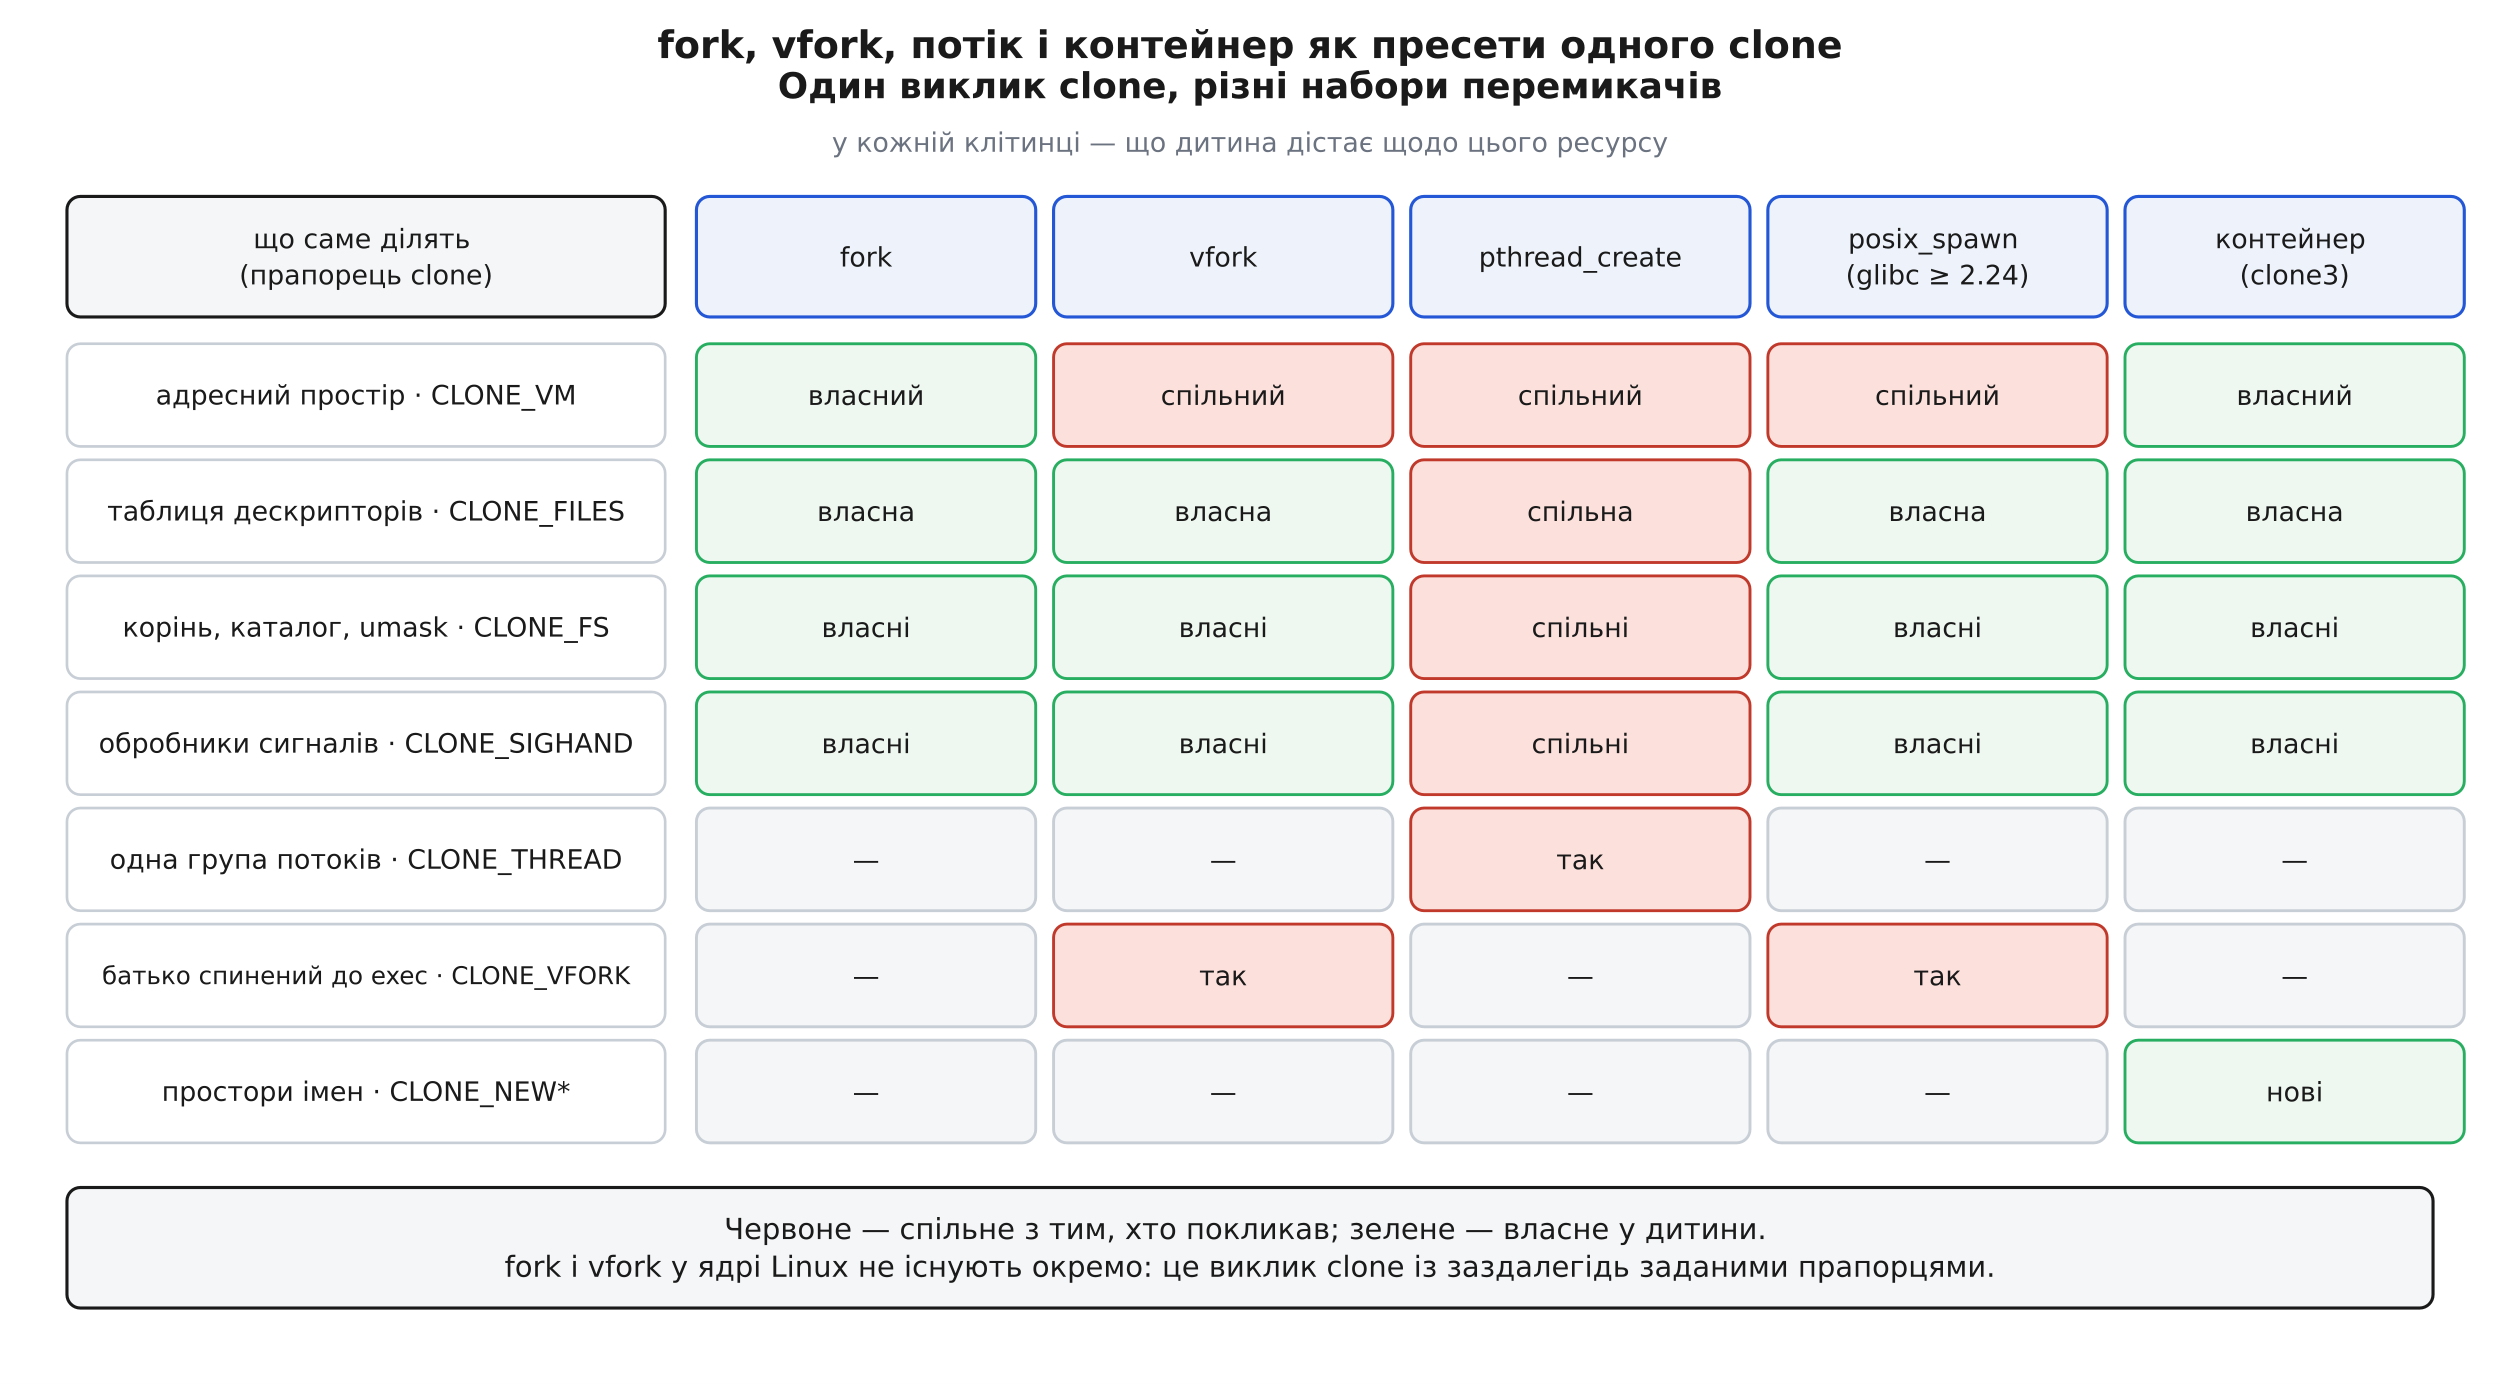
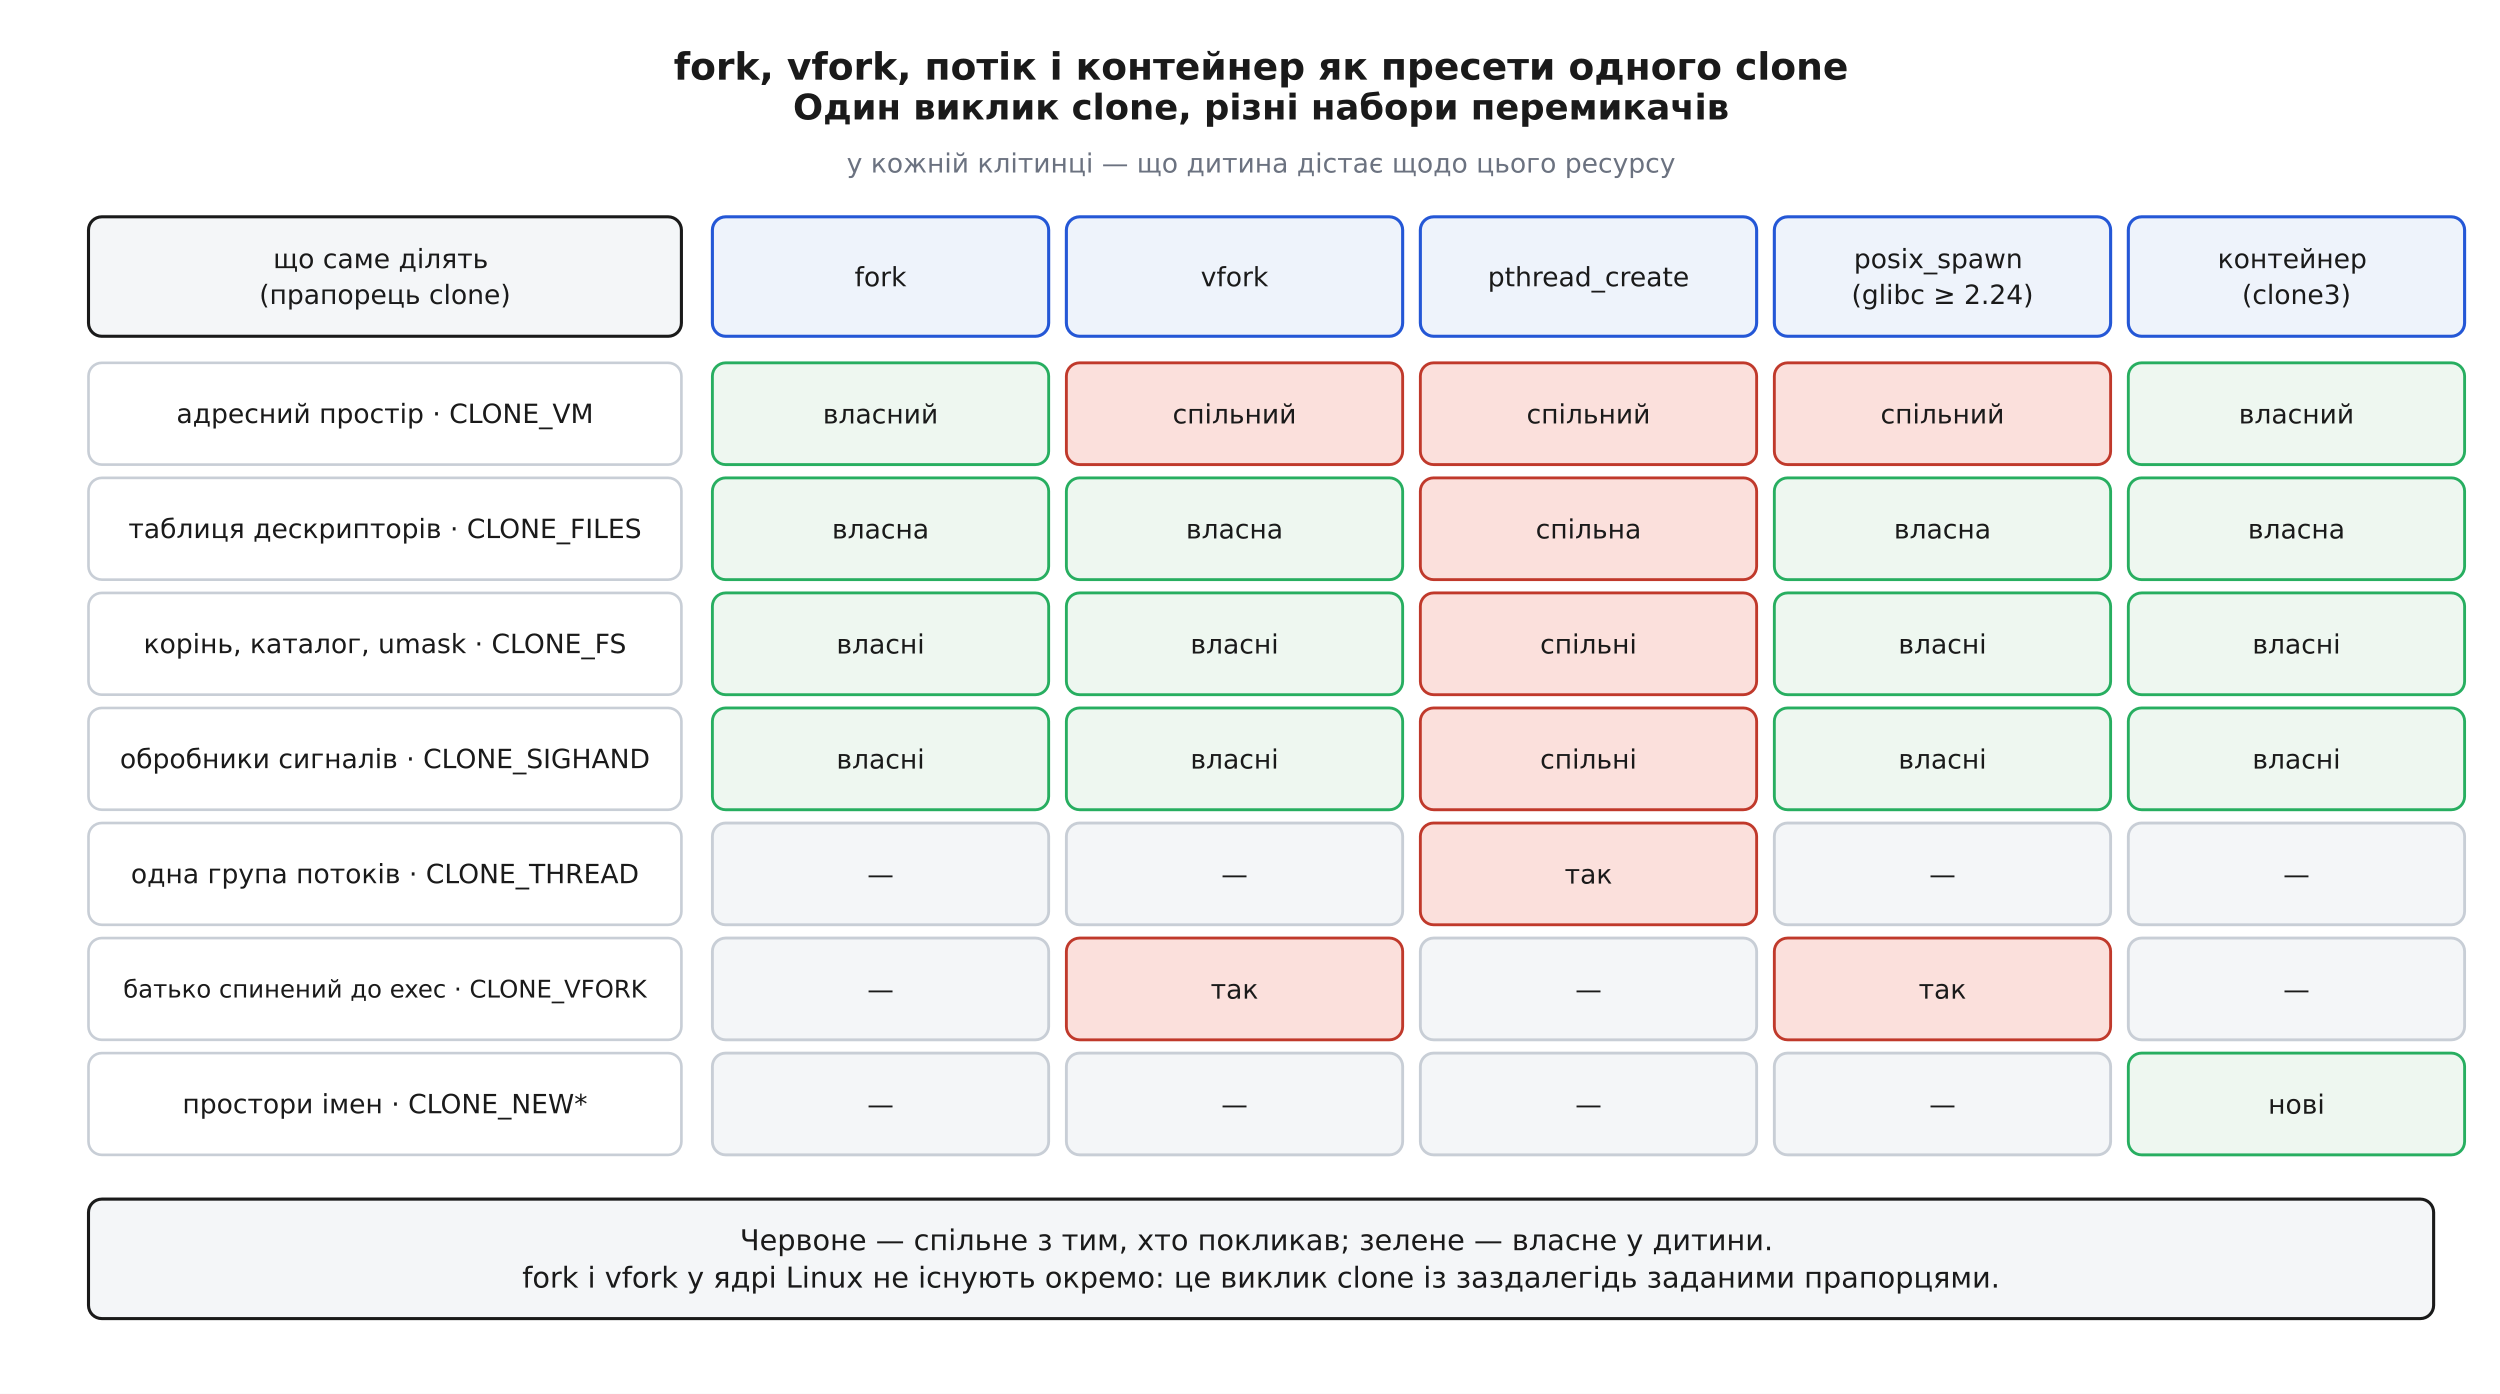
- <svg xmlns="http://www.w3.org/2000/svg" viewBox="0 0 1120 620" font-family="'Segoe UI', 'DejaVu Sans', Arial, sans-serif">
-   <rect width="1120" height="620" fill="#ffffff" />
+ <svg xmlns="http://www.w3.org/2000/svg" viewBox="-10 -10 1130 630" font-family="'Segoe UI', 'DejaVu Sans', Arial, sans-serif">
+   <rect x="-10" y="-10" width="1130" height="630" fill="#ffffff" />
  <defs>
    <marker id="arrow" viewBox="0 0 10 10" refX="9" refY="5" markerWidth="7" markerHeight="7" orient="auto-start-reverse">
      <path d="M0 0 L10 5 L0 10 z" fill="#333333" />
    </marker>
  </defs>
  <text x="560.0" y="26.0" font-family="'Segoe UI', 'DejaVu Sans', Arial, sans-serif" font-size="17" fill="#1a1a1a" text-anchor="middle" font-weight="700">fork, vfork, потік і контейнер як пресети одного clone</text>
  <text x="560.0" y="44.0" font-family="'Segoe UI', 'DejaVu Sans', Arial, sans-serif" font-size="16" fill="#1a1a1a" text-anchor="middle" font-weight="700">Один виклик clone, різні набори перемикачів</text>
  <text x="560.0" y="68.0" font-family="'Segoe UI', 'DejaVu Sans', Arial, sans-serif" font-size="12" fill="#6b7280" text-anchor="middle">у кожній клітинці — що дитина дістає щодо цього ресурсу</text>
  <rect x="30.0" y="88.0" width="268.0" height="54.0" rx="6" fill="#f4f6f8" stroke="#1a1a1a" stroke-width="1.4" />
  <text x="164.0" y="111.2" font-family="'Segoe UI', 'DejaVu Sans', Arial, sans-serif" font-size="12" fill="#1a1a1a" text-anchor="middle">
    <tspan x="164.0" dy="0.0">що саме ділять</tspan>
    <tspan x="164.0" dy="16.2">(прапорець clone)</tspan>
  </text>
  <rect x="312.0" y="88.0" width="152.0" height="54.0" rx="6" fill="#eef3fb" stroke="#2457d6" stroke-width="1.4" />
  <text x="388.0" y="119.4" font-family="'Segoe UI', 'DejaVu Sans', Arial, sans-serif" font-size="12" fill="#1a1a1a" text-anchor="middle">
    <tspan x="388.0" dy="0.0">fork</tspan>
  </text>
  <rect x="472.0" y="88.0" width="152.0" height="54.0" rx="6" fill="#eef3fb" stroke="#2457d6" stroke-width="1.4" />
  <text x="548.0" y="119.4" font-family="'Segoe UI', 'DejaVu Sans', Arial, sans-serif" font-size="12" fill="#1a1a1a" text-anchor="middle">
    <tspan x="548.0" dy="0.0">vfork</tspan>
  </text>
  <rect x="632.0" y="88.0" width="152.0" height="54.0" rx="6" fill="#eef3fb" stroke="#2457d6" stroke-width="1.4" />
  <text x="708.0" y="119.4" font-family="'Segoe UI', 'DejaVu Sans', Arial, sans-serif" font-size="12" fill="#1a1a1a" text-anchor="middle">
    <tspan x="708.0" dy="0.0">pthread_create</tspan>
  </text>
  <rect x="792.0" y="88.0" width="152.0" height="54.0" rx="6" fill="#eef3fb" stroke="#2457d6" stroke-width="1.4" />
  <text x="868.0" y="111.2" font-family="'Segoe UI', 'DejaVu Sans', Arial, sans-serif" font-size="12" fill="#1a1a1a" text-anchor="middle">
    <tspan x="868.0" dy="0.0">posix_spawn</tspan>
    <tspan x="868.0" dy="16.2">(glibc ≥ 2.24)</tspan>
  </text>
  <rect x="952.0" y="88.0" width="152.0" height="54.0" rx="6" fill="#eef3fb" stroke="#2457d6" stroke-width="1.4" />
  <text x="1028.0" y="111.2" font-family="'Segoe UI', 'DejaVu Sans', Arial, sans-serif" font-size="12" fill="#1a1a1a" text-anchor="middle">
    <tspan x="1028.0" dy="0.0">контейнер</tspan>
    <tspan x="1028.0" dy="16.2">(clone3)</tspan>
  </text>
  <rect x="30.0" y="154.0" width="268.0" height="46.0" rx="6" fill="#ffffff" stroke="#c8ced6" stroke-width="1.2" />
  <text x="164.0" y="181.2" font-family="'Segoe UI', 'DejaVu Sans', Arial, sans-serif" font-size="12" fill="#1a1a1a" text-anchor="middle">
    <tspan x="164.0" dy="0.0">адресний простір  ·  CLONE_VM</tspan>
  </text>
  <rect x="312.0" y="154.0" width="152.0" height="46.0" rx="6" fill="#eef7f0" stroke="#27ae60" stroke-width="1.3" />
  <text x="388.0" y="181.4" font-family="'Segoe UI', 'DejaVu Sans', Arial, sans-serif" font-size="12" fill="#1a1a1a" text-anchor="middle">
    <tspan x="388.0" dy="0.0">власний</tspan>
  </text>
  <rect x="472.0" y="154.0" width="152.0" height="46.0" rx="6" fill="#fbe0dc" stroke="#c0392b" stroke-width="1.3" />
  <text x="548.0" y="181.4" font-family="'Segoe UI', 'DejaVu Sans', Arial, sans-serif" font-size="12" fill="#1a1a1a" text-anchor="middle">
    <tspan x="548.0" dy="0.0">спільний</tspan>
  </text>
  <rect x="632.0" y="154.0" width="152.0" height="46.0" rx="6" fill="#fbe0dc" stroke="#c0392b" stroke-width="1.3" />
  <text x="708.0" y="181.4" font-family="'Segoe UI', 'DejaVu Sans', Arial, sans-serif" font-size="12" fill="#1a1a1a" text-anchor="middle">
    <tspan x="708.0" dy="0.0">спільний</tspan>
  </text>
  <rect x="792.0" y="154.0" width="152.0" height="46.0" rx="6" fill="#fbe0dc" stroke="#c0392b" stroke-width="1.3" />
  <text x="868.0" y="181.4" font-family="'Segoe UI', 'DejaVu Sans', Arial, sans-serif" font-size="12" fill="#1a1a1a" text-anchor="middle">
    <tspan x="868.0" dy="0.0">спільний</tspan>
  </text>
  <rect x="952.0" y="154.0" width="152.0" height="46.0" rx="6" fill="#eef7f0" stroke="#27ae60" stroke-width="1.3" />
  <text x="1028.0" y="181.4" font-family="'Segoe UI', 'DejaVu Sans', Arial, sans-serif" font-size="12" fill="#1a1a1a" text-anchor="middle">
    <tspan x="1028.0" dy="0.0">власний</tspan>
  </text>
  <rect x="30.0" y="206.0" width="268.0" height="46.0" rx="6" fill="#ffffff" stroke="#c8ced6" stroke-width="1.2" />
  <text x="164.0" y="233.2" font-family="'Segoe UI', 'DejaVu Sans', Arial, sans-serif" font-size="12" fill="#1a1a1a" text-anchor="middle">
    <tspan x="164.0" dy="0.0">таблиця дескрипторів  ·  CLONE_FILES</tspan>
  </text>
  <rect x="312.0" y="206.0" width="152.0" height="46.0" rx="6" fill="#eef7f0" stroke="#27ae60" stroke-width="1.3" />
  <text x="388.0" y="233.4" font-family="'Segoe UI', 'DejaVu Sans', Arial, sans-serif" font-size="12" fill="#1a1a1a" text-anchor="middle">
    <tspan x="388.0" dy="0.0">власна</tspan>
  </text>
  <rect x="472.0" y="206.0" width="152.0" height="46.0" rx="6" fill="#eef7f0" stroke="#27ae60" stroke-width="1.3" />
  <text x="548.0" y="233.4" font-family="'Segoe UI', 'DejaVu Sans', Arial, sans-serif" font-size="12" fill="#1a1a1a" text-anchor="middle">
    <tspan x="548.0" dy="0.0">власна</tspan>
  </text>
  <rect x="632.0" y="206.0" width="152.0" height="46.0" rx="6" fill="#fbe0dc" stroke="#c0392b" stroke-width="1.3" />
  <text x="708.0" y="233.4" font-family="'Segoe UI', 'DejaVu Sans', Arial, sans-serif" font-size="12" fill="#1a1a1a" text-anchor="middle">
    <tspan x="708.0" dy="0.0">спільна</tspan>
  </text>
  <rect x="792.0" y="206.0" width="152.0" height="46.0" rx="6" fill="#eef7f0" stroke="#27ae60" stroke-width="1.3" />
  <text x="868.0" y="233.4" font-family="'Segoe UI', 'DejaVu Sans', Arial, sans-serif" font-size="12" fill="#1a1a1a" text-anchor="middle">
    <tspan x="868.0" dy="0.0">власна</tspan>
  </text>
  <rect x="952.0" y="206.0" width="152.0" height="46.0" rx="6" fill="#eef7f0" stroke="#27ae60" stroke-width="1.3" />
  <text x="1028.0" y="233.4" font-family="'Segoe UI', 'DejaVu Sans', Arial, sans-serif" font-size="12" fill="#1a1a1a" text-anchor="middle">
    <tspan x="1028.0" dy="0.0">власна</tspan>
  </text>
  <rect x="30.0" y="258.0" width="268.0" height="46.0" rx="6" fill="#ffffff" stroke="#c8ced6" stroke-width="1.2" />
  <text x="164.0" y="285.2" font-family="'Segoe UI', 'DejaVu Sans', Arial, sans-serif" font-size="12" fill="#1a1a1a" text-anchor="middle">
    <tspan x="164.0" dy="0.0">корінь, каталог, umask  ·  CLONE_FS</tspan>
  </text>
  <rect x="312.0" y="258.0" width="152.0" height="46.0" rx="6" fill="#eef7f0" stroke="#27ae60" stroke-width="1.3" />
  <text x="388.0" y="285.4" font-family="'Segoe UI', 'DejaVu Sans', Arial, sans-serif" font-size="12" fill="#1a1a1a" text-anchor="middle">
    <tspan x="388.0" dy="0.0">власні</tspan>
  </text>
  <rect x="472.0" y="258.0" width="152.0" height="46.0" rx="6" fill="#eef7f0" stroke="#27ae60" stroke-width="1.3" />
  <text x="548.0" y="285.4" font-family="'Segoe UI', 'DejaVu Sans', Arial, sans-serif" font-size="12" fill="#1a1a1a" text-anchor="middle">
    <tspan x="548.0" dy="0.0">власні</tspan>
  </text>
  <rect x="632.0" y="258.0" width="152.0" height="46.0" rx="6" fill="#fbe0dc" stroke="#c0392b" stroke-width="1.3" />
  <text x="708.0" y="285.4" font-family="'Segoe UI', 'DejaVu Sans', Arial, sans-serif" font-size="12" fill="#1a1a1a" text-anchor="middle">
    <tspan x="708.0" dy="0.0">спільні</tspan>
  </text>
  <rect x="792.0" y="258.0" width="152.0" height="46.0" rx="6" fill="#eef7f0" stroke="#27ae60" stroke-width="1.3" />
  <text x="868.0" y="285.4" font-family="'Segoe UI', 'DejaVu Sans', Arial, sans-serif" font-size="12" fill="#1a1a1a" text-anchor="middle">
    <tspan x="868.0" dy="0.0">власні</tspan>
  </text>
  <rect x="952.0" y="258.0" width="152.0" height="46.0" rx="6" fill="#eef7f0" stroke="#27ae60" stroke-width="1.3" />
  <text x="1028.0" y="285.4" font-family="'Segoe UI', 'DejaVu Sans', Arial, sans-serif" font-size="12" fill="#1a1a1a" text-anchor="middle">
    <tspan x="1028.0" dy="0.0">власні</tspan>
  </text>
  <rect x="30.0" y="310.0" width="268.0" height="46.0" rx="6" fill="#ffffff" stroke="#c8ced6" stroke-width="1.2" />
  <text x="164.0" y="337.2" font-family="'Segoe UI', 'DejaVu Sans', Arial, sans-serif" font-size="12" fill="#1a1a1a" text-anchor="middle">
    <tspan x="164.0" dy="0.0">обробники сигналів  ·  CLONE_SIGHAND</tspan>
  </text>
  <rect x="312.0" y="310.0" width="152.0" height="46.0" rx="6" fill="#eef7f0" stroke="#27ae60" stroke-width="1.3" />
  <text x="388.0" y="337.4" font-family="'Segoe UI', 'DejaVu Sans', Arial, sans-serif" font-size="12" fill="#1a1a1a" text-anchor="middle">
    <tspan x="388.0" dy="0.0">власні</tspan>
  </text>
  <rect x="472.0" y="310.0" width="152.0" height="46.0" rx="6" fill="#eef7f0" stroke="#27ae60" stroke-width="1.3" />
  <text x="548.0" y="337.4" font-family="'Segoe UI', 'DejaVu Sans', Arial, sans-serif" font-size="12" fill="#1a1a1a" text-anchor="middle">
    <tspan x="548.0" dy="0.0">власні</tspan>
  </text>
  <rect x="632.0" y="310.0" width="152.0" height="46.0" rx="6" fill="#fbe0dc" stroke="#c0392b" stroke-width="1.3" />
  <text x="708.0" y="337.4" font-family="'Segoe UI', 'DejaVu Sans', Arial, sans-serif" font-size="12" fill="#1a1a1a" text-anchor="middle">
    <tspan x="708.0" dy="0.0">спільні</tspan>
  </text>
  <rect x="792.0" y="310.0" width="152.0" height="46.0" rx="6" fill="#eef7f0" stroke="#27ae60" stroke-width="1.3" />
  <text x="868.0" y="337.4" font-family="'Segoe UI', 'DejaVu Sans', Arial, sans-serif" font-size="12" fill="#1a1a1a" text-anchor="middle">
    <tspan x="868.0" dy="0.0">власні</tspan>
  </text>
  <rect x="952.0" y="310.0" width="152.0" height="46.0" rx="6" fill="#eef7f0" stroke="#27ae60" stroke-width="1.3" />
  <text x="1028.0" y="337.4" font-family="'Segoe UI', 'DejaVu Sans', Arial, sans-serif" font-size="12" fill="#1a1a1a" text-anchor="middle">
    <tspan x="1028.0" dy="0.0">власні</tspan>
  </text>
  <rect x="30.0" y="362.0" width="268.0" height="46.0" rx="6" fill="#ffffff" stroke="#c8ced6" stroke-width="1.2" />
  <text x="164.0" y="389.2" font-family="'Segoe UI', 'DejaVu Sans', Arial, sans-serif" font-size="12" fill="#1a1a1a" text-anchor="middle">
    <tspan x="164.0" dy="0.0">одна група потоків  ·  CLONE_THREAD</tspan>
  </text>
  <rect x="312.0" y="362.0" width="152.0" height="46.0" rx="6" fill="#f4f6f8" stroke="#c8ced6" stroke-width="1.3" />
  <text x="388.0" y="389.4" font-family="'Segoe UI', 'DejaVu Sans', Arial, sans-serif" font-size="12" fill="#1a1a1a" text-anchor="middle">
    <tspan x="388.0" dy="0.0">—</tspan>
  </text>
  <rect x="472.0" y="362.0" width="152.0" height="46.0" rx="6" fill="#f4f6f8" stroke="#c8ced6" stroke-width="1.3" />
  <text x="548.0" y="389.4" font-family="'Segoe UI', 'DejaVu Sans', Arial, sans-serif" font-size="12" fill="#1a1a1a" text-anchor="middle">
    <tspan x="548.0" dy="0.0">—</tspan>
  </text>
  <rect x="632.0" y="362.0" width="152.0" height="46.0" rx="6" fill="#fbe0dc" stroke="#c0392b" stroke-width="1.3" />
  <text x="708.0" y="389.4" font-family="'Segoe UI', 'DejaVu Sans', Arial, sans-serif" font-size="12" fill="#1a1a1a" text-anchor="middle">
    <tspan x="708.0" dy="0.0">так</tspan>
  </text>
  <rect x="792.0" y="362.0" width="152.0" height="46.0" rx="6" fill="#f4f6f8" stroke="#c8ced6" stroke-width="1.3" />
  <text x="868.0" y="389.4" font-family="'Segoe UI', 'DejaVu Sans', Arial, sans-serif" font-size="12" fill="#1a1a1a" text-anchor="middle">
    <tspan x="868.0" dy="0.0">—</tspan>
  </text>
  <rect x="952.0" y="362.0" width="152.0" height="46.0" rx="6" fill="#f4f6f8" stroke="#c8ced6" stroke-width="1.3" />
  <text x="1028.0" y="389.4" font-family="'Segoe UI', 'DejaVu Sans', Arial, sans-serif" font-size="12" fill="#1a1a1a" text-anchor="middle">
    <tspan x="1028.0" dy="0.0">—</tspan>
  </text>
  <rect x="30.0" y="414.0" width="268.0" height="46.0" rx="6" fill="#ffffff" stroke="#c8ced6" stroke-width="1.2" />
  <text x="164.0" y="440.9" font-family="'Segoe UI', 'DejaVu Sans', Arial, sans-serif" font-size="11" fill="#1a1a1a" text-anchor="middle">
    <tspan x="164.0" dy="0.0">батько спинений до exec  ·  CLONE_VFORK</tspan>
  </text>
  <rect x="312.0" y="414.0" width="152.0" height="46.0" rx="6" fill="#f4f6f8" stroke="#c8ced6" stroke-width="1.3" />
  <text x="388.0" y="441.4" font-family="'Segoe UI', 'DejaVu Sans', Arial, sans-serif" font-size="12" fill="#1a1a1a" text-anchor="middle">
    <tspan x="388.0" dy="0.0">—</tspan>
  </text>
  <rect x="472.0" y="414.0" width="152.0" height="46.0" rx="6" fill="#fbe0dc" stroke="#c0392b" stroke-width="1.3" />
  <text x="548.0" y="441.4" font-family="'Segoe UI', 'DejaVu Sans', Arial, sans-serif" font-size="12" fill="#1a1a1a" text-anchor="middle">
    <tspan x="548.0" dy="0.0">так</tspan>
  </text>
  <rect x="632.0" y="414.0" width="152.0" height="46.0" rx="6" fill="#f4f6f8" stroke="#c8ced6" stroke-width="1.3" />
  <text x="708.0" y="441.4" font-family="'Segoe UI', 'DejaVu Sans', Arial, sans-serif" font-size="12" fill="#1a1a1a" text-anchor="middle">
    <tspan x="708.0" dy="0.0">—</tspan>
  </text>
  <rect x="792.0" y="414.0" width="152.0" height="46.0" rx="6" fill="#fbe0dc" stroke="#c0392b" stroke-width="1.3" />
  <text x="868.0" y="441.4" font-family="'Segoe UI', 'DejaVu Sans', Arial, sans-serif" font-size="12" fill="#1a1a1a" text-anchor="middle">
    <tspan x="868.0" dy="0.0">так</tspan>
  </text>
  <rect x="952.0" y="414.0" width="152.0" height="46.0" rx="6" fill="#f4f6f8" stroke="#c8ced6" stroke-width="1.3" />
  <text x="1028.0" y="441.4" font-family="'Segoe UI', 'DejaVu Sans', Arial, sans-serif" font-size="12" fill="#1a1a1a" text-anchor="middle">
    <tspan x="1028.0" dy="0.0">—</tspan>
  </text>
  <rect x="30.0" y="466.0" width="268.0" height="46.0" rx="6" fill="#ffffff" stroke="#c8ced6" stroke-width="1.2" />
  <text x="164.0" y="493.2" font-family="'Segoe UI', 'DejaVu Sans', Arial, sans-serif" font-size="12" fill="#1a1a1a" text-anchor="middle">
    <tspan x="164.0" dy="0.0">простори імен  ·  CLONE_NEW*</tspan>
  </text>
  <rect x="312.0" y="466.0" width="152.0" height="46.0" rx="6" fill="#f4f6f8" stroke="#c8ced6" stroke-width="1.3" />
  <text x="388.0" y="493.4" font-family="'Segoe UI', 'DejaVu Sans', Arial, sans-serif" font-size="12" fill="#1a1a1a" text-anchor="middle">
    <tspan x="388.0" dy="0.0">—</tspan>
  </text>
  <rect x="472.0" y="466.0" width="152.0" height="46.0" rx="6" fill="#f4f6f8" stroke="#c8ced6" stroke-width="1.3" />
  <text x="548.0" y="493.4" font-family="'Segoe UI', 'DejaVu Sans', Arial, sans-serif" font-size="12" fill="#1a1a1a" text-anchor="middle">
    <tspan x="548.0" dy="0.0">—</tspan>
  </text>
  <rect x="632.0" y="466.0" width="152.0" height="46.0" rx="6" fill="#f4f6f8" stroke="#c8ced6" stroke-width="1.3" />
  <text x="708.0" y="493.4" font-family="'Segoe UI', 'DejaVu Sans', Arial, sans-serif" font-size="12" fill="#1a1a1a" text-anchor="middle">
    <tspan x="708.0" dy="0.0">—</tspan>
  </text>
  <rect x="792.0" y="466.0" width="152.0" height="46.0" rx="6" fill="#f4f6f8" stroke="#c8ced6" stroke-width="1.3" />
  <text x="868.0" y="493.4" font-family="'Segoe UI', 'DejaVu Sans', Arial, sans-serif" font-size="12" fill="#1a1a1a" text-anchor="middle">
    <tspan x="868.0" dy="0.0">—</tspan>
  </text>
  <rect x="952.0" y="466.0" width="152.0" height="46.0" rx="6" fill="#eef7f0" stroke="#27ae60" stroke-width="1.3" />
  <text x="1028.0" y="493.4" font-family="'Segoe UI', 'DejaVu Sans', Arial, sans-serif" font-size="12" fill="#1a1a1a" text-anchor="middle">
    <tspan x="1028.0" dy="0.0">нові</tspan>
  </text>
  <rect x="30.0" y="532.0" width="1060.0" height="54.0" rx="6" fill="#f4f6f8" stroke="#1a1a1a" stroke-width="1.4" />
  <text x="560.0" y="555.1" font-family="'Segoe UI', 'DejaVu Sans', Arial, sans-serif" font-size="13" fill="#1a1a1a" text-anchor="middle">
    <tspan x="560.0" dy="0.0">Червоне — спільне з тим, хто покликав; зелене — власне у дитини.</tspan>
    <tspan x="560.0" dy="16.9">fork і vfork у ядрі Linux не існують окремо: це виклик clone із заздалегідь заданими прапорцями.</tspan>
  </text>
</svg>
